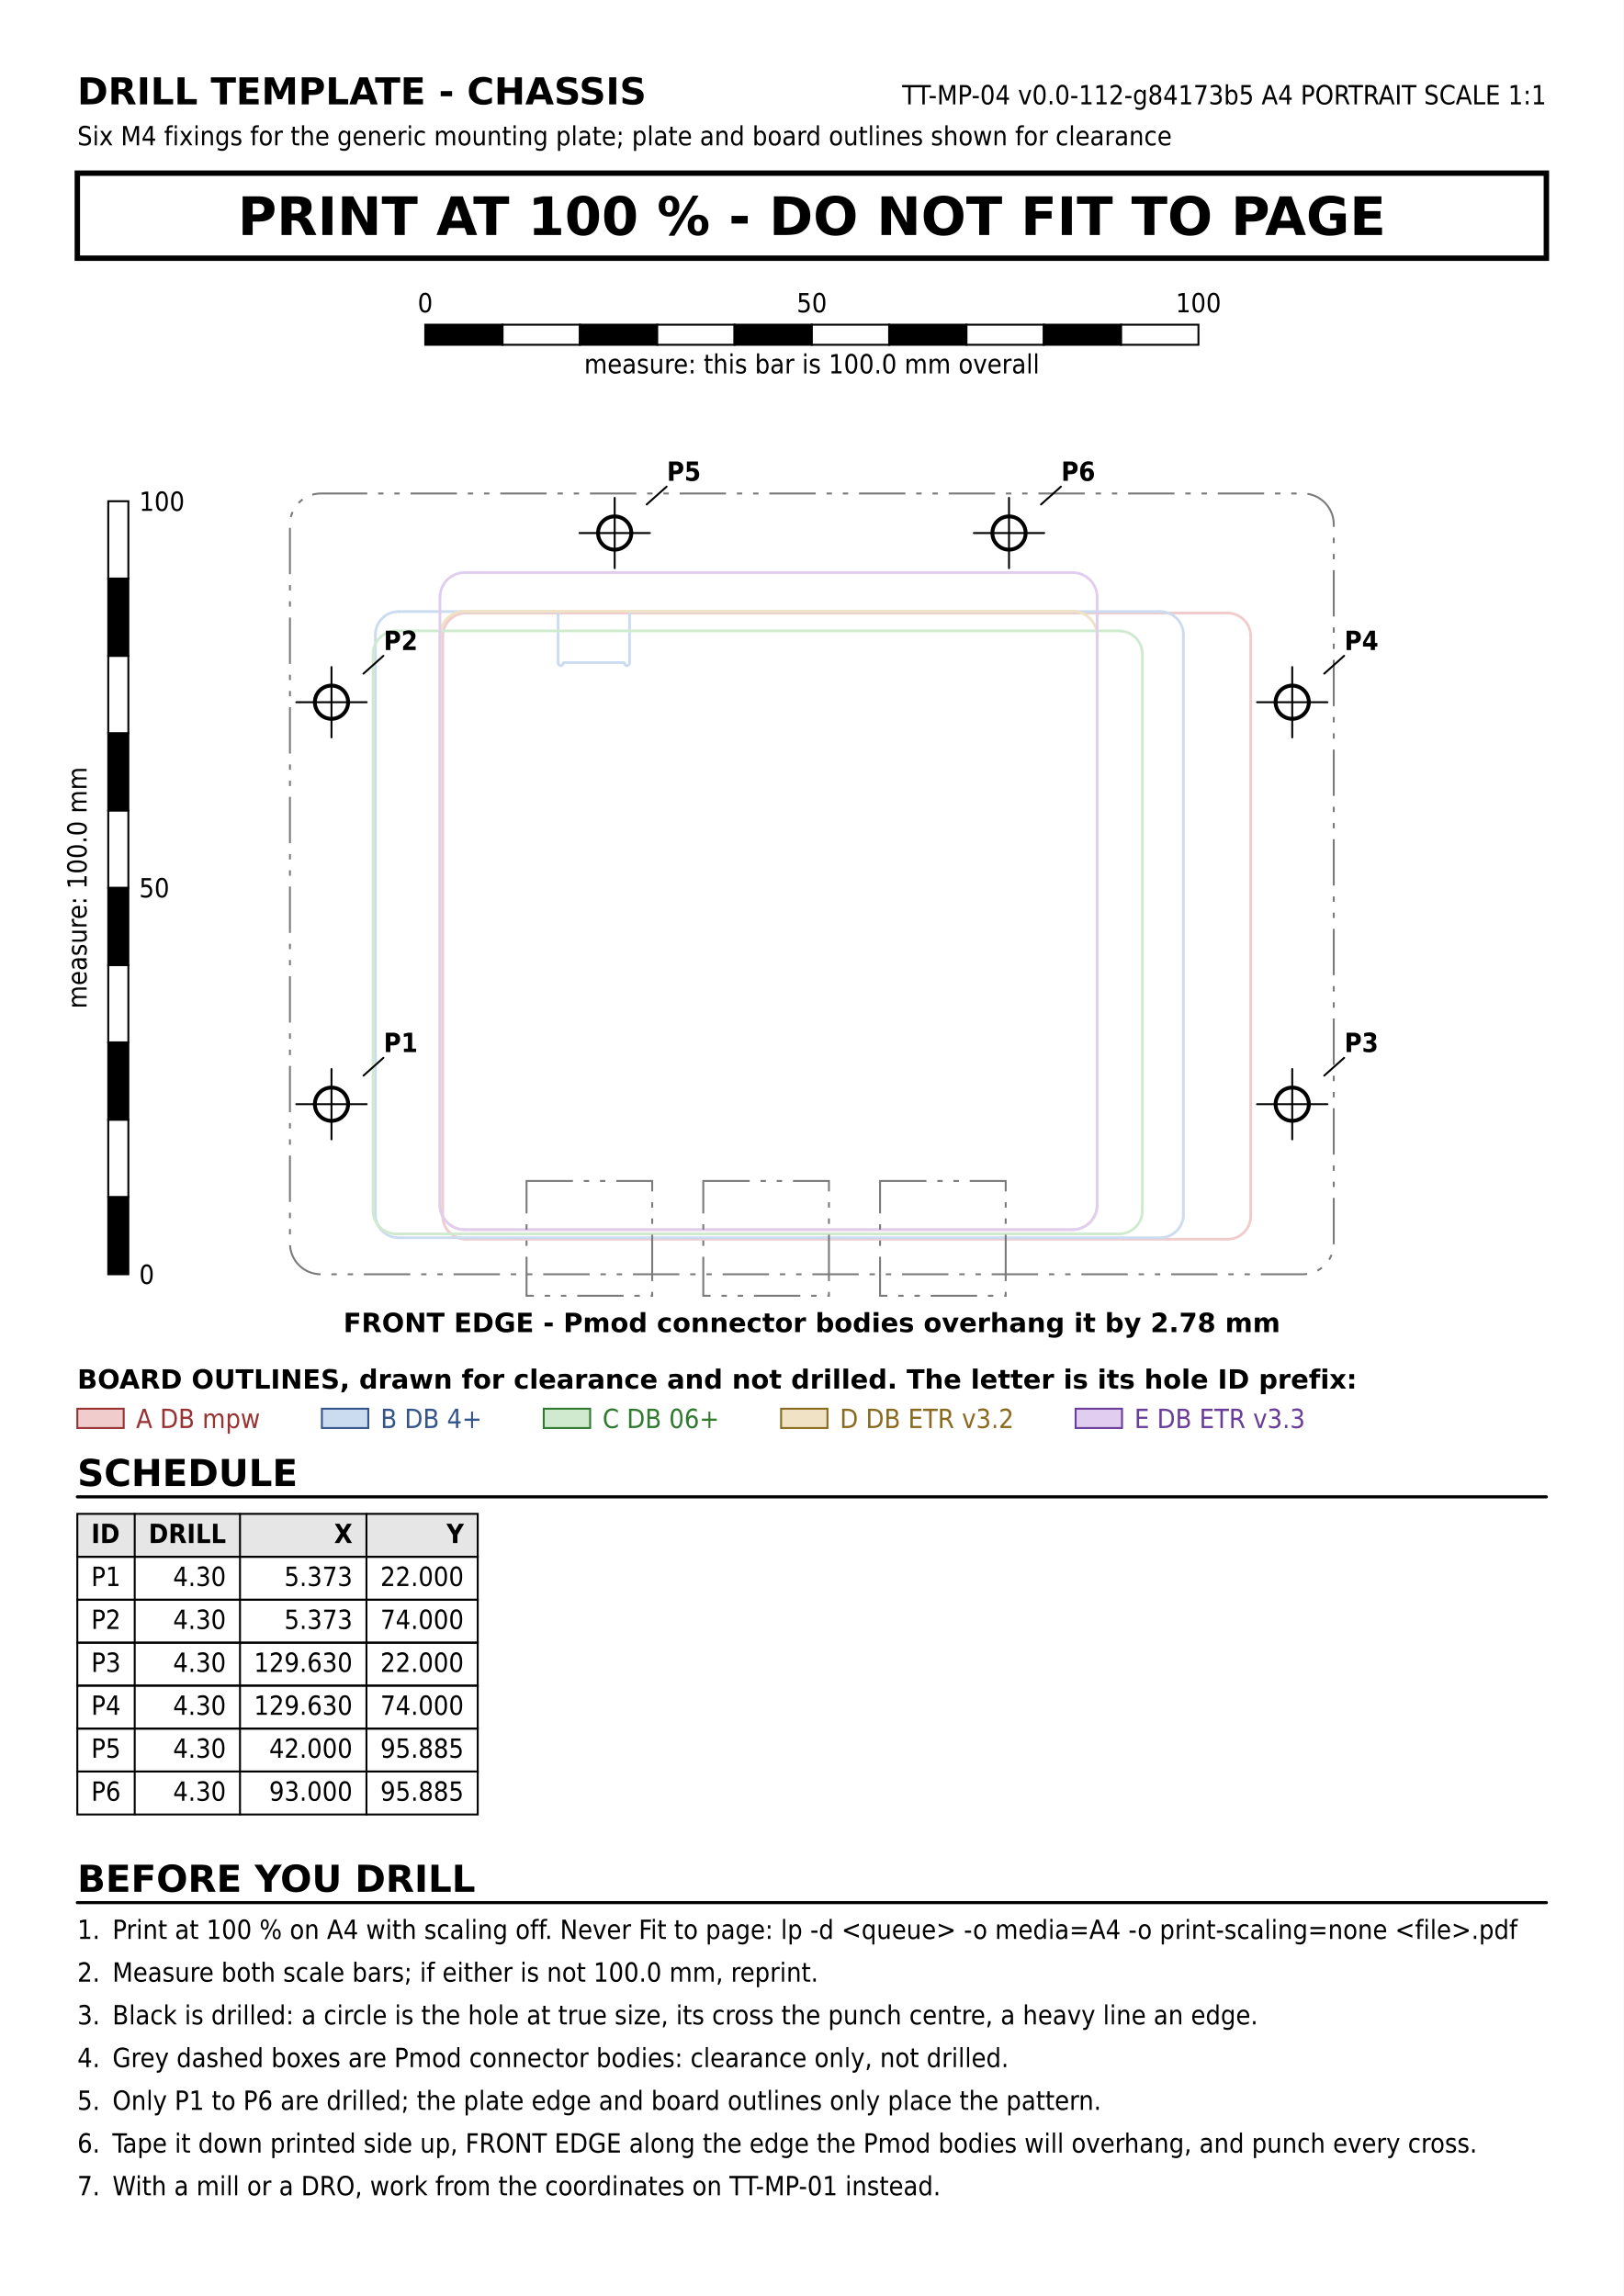
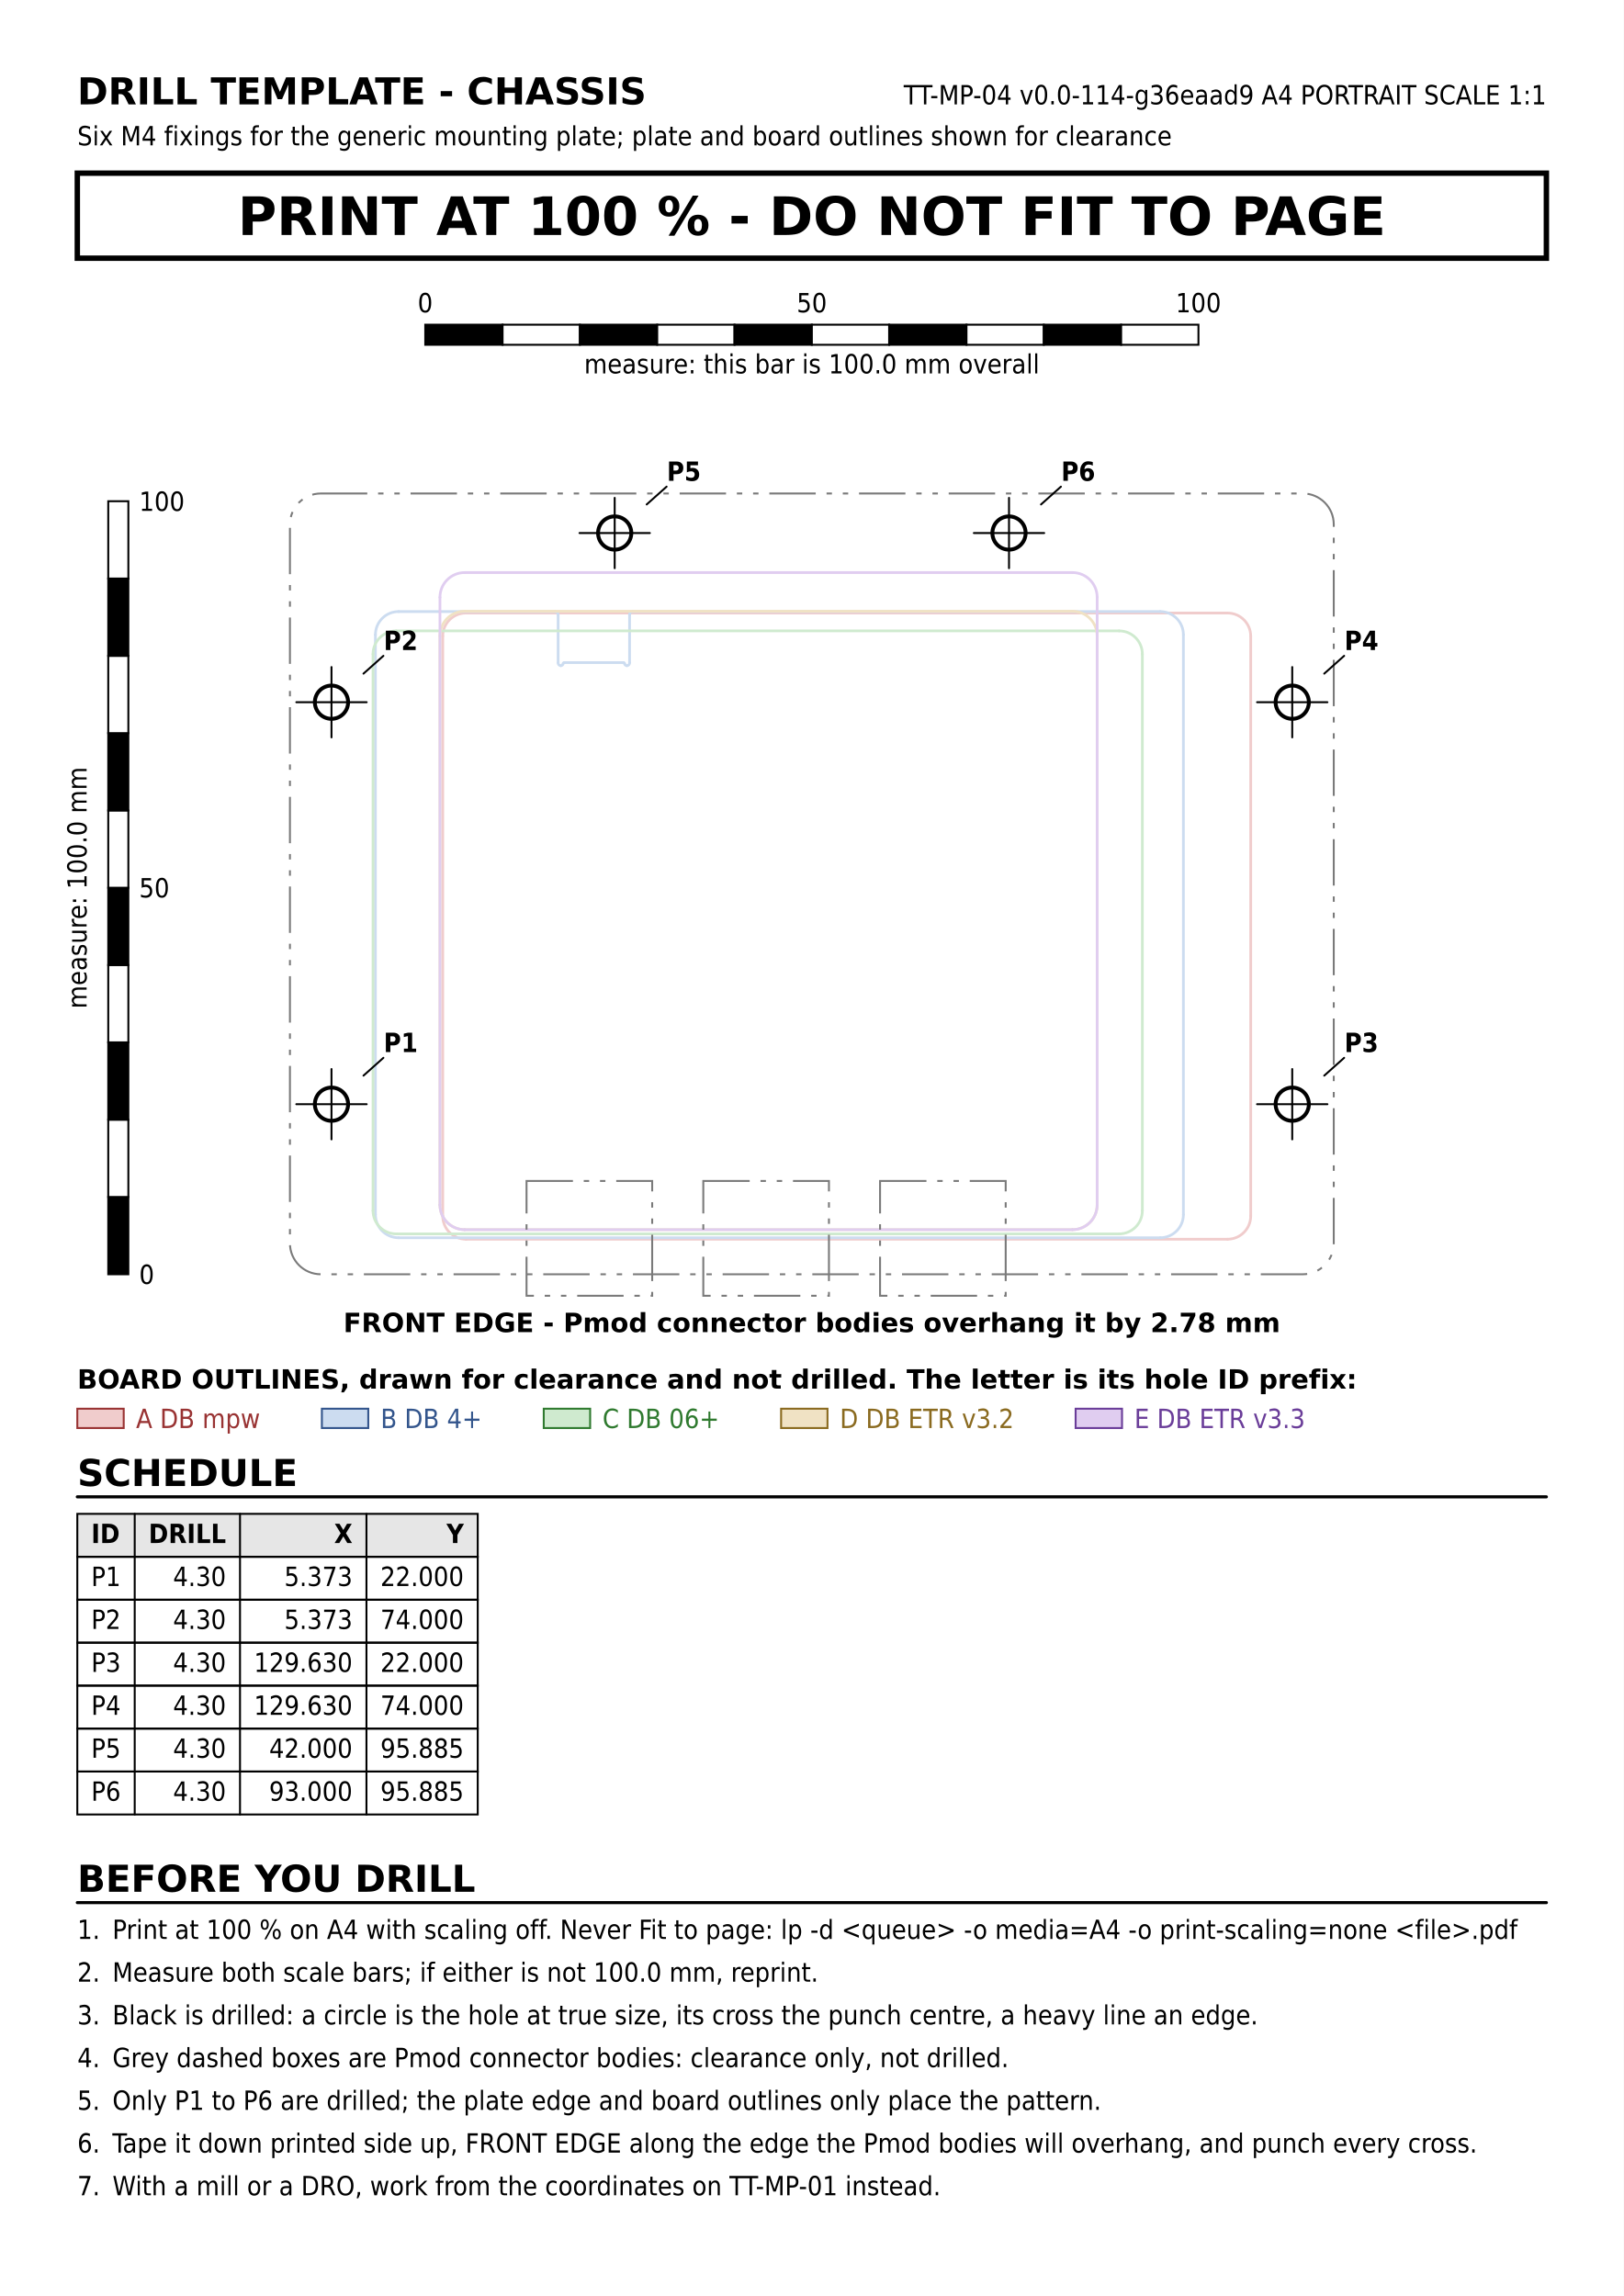
<svg xmlns="http://www.w3.org/2000/svg" version="1.1" width="210mm" height="297mm" viewBox="0 0 210 297">
  <rect width="100%" height="100%" fill="#ffffff" />
  <text x="10" y="13.5" font-family="DejaVu Sans, Liberation Sans, sans-serif" font-size="4.801" fill="#000000" text-anchor="start" font-weight="bold">DRILL TEMPLATE - CHASSIS</text>
-   <text x="200" y="13.5" font-family="DejaVu Sans Condensed, DejaVu Sans, Liberation Sans, sans-serif" font-size="3.429" fill="#000000" text-anchor="end">TT-MP-04    v0.0-112-g84173b5    A4 PORTRAIT    SCALE 1:1</text>
+   <text x="200" y="13.5" font-family="DejaVu Sans Condensed, DejaVu Sans, Liberation Sans, sans-serif" font-size="3.429" fill="#000000" text-anchor="end">TT-MP-04    v0.0-114-g36eaad9    A4 PORTRAIT    SCALE 1:1</text>
  <text x="10" y="18.8" font-family="DejaVu Sans Condensed, DejaVu Sans, Liberation Sans, sans-serif" font-size="3.429" fill="#000000" text-anchor="start">Six M4 fixings for the generic mounting plate; plate and board outlines shown for clearance</text>
  <rect x="10" y="22.4" width="190" height="11" fill="none" stroke="#000000" stroke-width="0.7" />
  <text x="105" y="30.4" font-family="DejaVu Sans, Liberation Sans, sans-serif" font-size="6.859" fill="#000000" text-anchor="middle" font-weight="bold">PRINT AT 100 %   -   DO NOT FIT TO PAGE</text>
  <rect x="55" y="42" width="10" height="2.6" fill="#000000" stroke="#000000" stroke-width="0.25" />
  <rect x="65" y="42" width="10" height="2.6" fill="#ffffff" stroke="#000000" stroke-width="0.25" />
  <rect x="75" y="42" width="10" height="2.6" fill="#000000" stroke="#000000" stroke-width="0.25" />
  <rect x="85" y="42" width="10" height="2.6" fill="#ffffff" stroke="#000000" stroke-width="0.25" />
  <rect x="95" y="42" width="10" height="2.6" fill="#000000" stroke="#000000" stroke-width="0.25" />
  <rect x="105" y="42" width="10" height="2.6" fill="#ffffff" stroke="#000000" stroke-width="0.25" />
  <rect x="115" y="42" width="10" height="2.6" fill="#000000" stroke="#000000" stroke-width="0.25" />
  <rect x="125" y="42" width="10" height="2.6" fill="#ffffff" stroke="#000000" stroke-width="0.25" />
  <rect x="135" y="42" width="10" height="2.6" fill="#000000" stroke="#000000" stroke-width="0.25" />
  <rect x="145" y="42" width="10" height="2.6" fill="#ffffff" stroke="#000000" stroke-width="0.25" />
  <text x="55" y="40.4" font-family="DejaVu Sans Condensed, DejaVu Sans, Liberation Sans, sans-serif" font-size="3.429" fill="#000000" text-anchor="middle">0</text>
  <text x="105" y="40.4" font-family="DejaVu Sans Condensed, DejaVu Sans, Liberation Sans, sans-serif" font-size="3.429" fill="#000000" text-anchor="middle">50</text>
  <text x="155" y="40.4" font-family="DejaVu Sans Condensed, DejaVu Sans, Liberation Sans, sans-serif" font-size="3.429" fill="#000000" text-anchor="middle">100</text>
  <text x="105" y="48.3" font-family="DejaVu Sans Condensed, DejaVu Sans, Liberation Sans, sans-serif" font-size="3.429" fill="#000000" text-anchor="middle">measure: this bar is 100.0 mm overall</text>
  <line x1="60.26" y1="79.299" x2="158.76" y2="79.299" stroke="#f0cccc" stroke-width="0.35" stroke-linecap="round" />
  <line x1="158.76" y1="160.299" x2="60.26" y2="160.299" stroke="#f0cccc" stroke-width="0.35" stroke-linecap="round" />
  <line x1="161.76" y1="82.299" x2="161.76" y2="157.299" stroke="#f0cccc" stroke-width="0.35" stroke-linecap="round" />
  <line x1="57.26" y1="157.299" x2="57.26" y2="82.299" stroke="#f0cccc" stroke-width="0.35" stroke-linecap="round" />
  <path d="M 158.76 79.299 A 3 3 0 0 1 161.76 82.299" fill="none" stroke="#f0cccc" stroke-width="0.35" stroke-linejoin="round" stroke-linecap="round" />
  <path d="M 60.26 160.299 A 3 3 0 0 1 57.26 157.299" fill="none" stroke="#f0cccc" stroke-width="0.35" stroke-linejoin="round" stroke-linecap="round" />
  <path d="M 57.26 82.299 A 3 3 0 0 1 60.26 79.299" fill="none" stroke="#f0cccc" stroke-width="0.35" stroke-linejoin="round" stroke-linecap="round" />
  <path d="M 161.76 157.299 A 3 3 0 0 1 158.76 160.299" fill="none" stroke="#f0cccc" stroke-width="0.35" stroke-linejoin="round" stroke-linecap="round" />
  <line x1="81.825" y1="79.109" x2="150.055" y2="79.109" stroke="#ccdcf0" stroke-width="0.35" stroke-linecap="round" />
  <line x1="150.055" y1="160.109" x2="51.555" y2="160.109" stroke="#ccdcf0" stroke-width="0.35" stroke-linecap="round" />
  <line x1="153.055" y1="82.109" x2="153.055" y2="157.109" stroke="#ccdcf0" stroke-width="0.35" stroke-linecap="round" />
  <line x1="71.785" y1="79.109" x2="51.555" y2="79.109" stroke="#ccdcf0" stroke-width="0.35" stroke-linecap="round" />
  <line x1="48.555" y1="157.109" x2="48.555" y2="82.109" stroke="#ccdcf0" stroke-width="0.35" stroke-linecap="round" />
  <line x1="72.185" y1="85.71" x2="72.185" y2="79.51" stroke="#ccdcf0" stroke-width="0.35" stroke-linecap="round" />
  <line x1="80.625" y1="85.71" x2="72.985" y2="85.71" stroke="#ccdcf0" stroke-width="0.35" stroke-linecap="round" />
  <line x1="81.425" y1="79.51" x2="81.425" y2="85.71" stroke="#ccdcf0" stroke-width="0.35" stroke-linecap="round" />
  <path d="M 71.785 79.109 A 0.4 0.4 0 0 1 72.185 79.51" fill="none" stroke="#ccdcf0" stroke-width="0.35" stroke-linejoin="round" stroke-linecap="round" />
  <path d="M 81.425 79.51 A 0.4 0.4 0 0 1 81.825 79.109" fill="none" stroke="#ccdcf0" stroke-width="0.35" stroke-linejoin="round" stroke-linecap="round" />
  <path d="M 150.055 79.109 A 3 3 0 0 1 153.055 82.109" fill="none" stroke="#ccdcf0" stroke-width="0.35" stroke-linejoin="round" stroke-linecap="round" />
  <path d="M 51.555 160.109 A 3 3 0 0 1 48.555 157.109" fill="none" stroke="#ccdcf0" stroke-width="0.35" stroke-linejoin="round" stroke-linecap="round" />
  <path d="M 48.555 82.109 A 3 3 0 0 1 51.555 79.109" fill="none" stroke="#ccdcf0" stroke-width="0.35" stroke-linejoin="round" stroke-linecap="round" />
  <path d="M 153.055 157.109 A 3 3 0 0 1 150.055 160.109" fill="none" stroke="#ccdcf0" stroke-width="0.35" stroke-linejoin="round" stroke-linecap="round" />
  <path d="M 72.51 86.109 A 0.364 0.364 0 0 1 72.185 85.71" fill="none" stroke="#ccdcf0" stroke-width="0.35" stroke-linejoin="round" stroke-linecap="round" />
  <path d="M 72.835 85.829 A 0.303 0.303 0 0 1 72.51 86.109" fill="none" stroke="#ccdcf0" stroke-width="0.35" stroke-linejoin="round" stroke-linecap="round" />
  <path d="M 72.835 85.829 A 0.136 0.136 0 0 1 72.985 85.71" fill="none" stroke="#ccdcf0" stroke-width="0.35" stroke-linejoin="round" stroke-linecap="round" />
  <path d="M 80.625 85.71 A 0.136 0.136 0 0 1 80.775 85.829" fill="none" stroke="#ccdcf0" stroke-width="0.35" stroke-linejoin="round" stroke-linecap="round" />
  <path d="M 81.1 86.109 A 0.303 0.303 0 0 1 80.775 85.829" fill="none" stroke="#ccdcf0" stroke-width="0.35" stroke-linejoin="round" stroke-linecap="round" />
  <path d="M 81.425 85.71 A 0.364 0.364 0 0 1 81.1 86.109" fill="none" stroke="#ccdcf0" stroke-width="0.35" stroke-linejoin="round" stroke-linecap="round" />
  <line x1="51.245" y1="81.609" x2="144.745" y2="81.609" stroke="#cfeacf" stroke-width="0.35" stroke-linecap="round" />
  <line x1="144.745" y1="159.609" x2="51.245" y2="159.609" stroke="#cfeacf" stroke-width="0.35" stroke-linecap="round" />
  <line x1="147.745" y1="84.609" x2="147.745" y2="156.609" stroke="#cfeacf" stroke-width="0.35" stroke-linecap="round" />
  <line x1="48.245" y1="156.609" x2="48.245" y2="84.609" stroke="#cfeacf" stroke-width="0.35" stroke-linecap="round" />
  <path d="M 144.745 81.609 A 3 3 0 0 1 147.745 84.609" fill="none" stroke="#cfeacf" stroke-width="0.35" stroke-linejoin="round" stroke-linecap="round" />
  <path d="M 51.245 159.609 A 3 3 0 0 1 48.245 156.609" fill="none" stroke="#cfeacf" stroke-width="0.35" stroke-linejoin="round" stroke-linecap="round" />
  <path d="M 48.245 84.609 A 3 3 0 0 1 51.245 81.609" fill="none" stroke="#cfeacf" stroke-width="0.35" stroke-linejoin="round" stroke-linecap="round" />
  <path d="M 147.745 156.609 A 3 3 0 0 1 144.745 159.609" fill="none" stroke="#cfeacf" stroke-width="0.35" stroke-linejoin="round" stroke-linecap="round" />
  <line x1="138.7" y1="159.065" x2="60.1" y2="159.065" stroke="#f0e2c4" stroke-width="0.35" stroke-linecap="round" />
  <line x1="56.9" y1="155.864" x2="56.9" y2="82.264" stroke="#f0e2c4" stroke-width="0.35" stroke-linecap="round" />
  <line x1="141.9" y1="82.264" x2="141.9" y2="155.864" stroke="#f0e2c4" stroke-width="0.35" stroke-linecap="round" />
  <line x1="60.1" y1="79.064" x2="138.7" y2="79.064" stroke="#f0e2c4" stroke-width="0.35" stroke-linecap="round" />
  <path d="M 60.1 159.065 A 3.2 3.2 0 0 1 56.9 155.864" fill="none" stroke="#f0e2c4" stroke-width="0.35" stroke-linejoin="round" stroke-linecap="round" />
  <path d="M 141.9 155.864 A 3.2 3.2 0 0 1 138.7 159.065" fill="none" stroke="#f0e2c4" stroke-width="0.35" stroke-linejoin="round" stroke-linecap="round" />
  <path d="M 138.7 79.064 A 3.2 3.2 0 0 1 141.9 82.264" fill="none" stroke="#f0e2c4" stroke-width="0.35" stroke-linejoin="round" stroke-linecap="round" />
  <path d="M 56.9 82.264 A 3.2 3.2 0 0 1 60.1 79.064" fill="none" stroke="#f0e2c4" stroke-width="0.35" stroke-linejoin="round" stroke-linecap="round" />
  <line x1="56.9" y1="155.864" x2="56.9" y2="77.264" stroke="#e0cdf0" stroke-width="0.35" stroke-linecap="round" />
  <line x1="60.1" y1="74.064" x2="138.7" y2="74.064" stroke="#e0cdf0" stroke-width="0.35" stroke-linecap="round" />
  <line x1="138.7" y1="159.065" x2="60.1" y2="159.065" stroke="#e0cdf0" stroke-width="0.35" stroke-linecap="round" />
  <line x1="141.9" y1="77.264" x2="141.9" y2="155.864" stroke="#e0cdf0" stroke-width="0.35" stroke-linecap="round" />
  <path d="M 56.9 77.264 A 3.2 3.2 0 0 1 60.1 74.064" fill="none" stroke="#e0cdf0" stroke-width="0.35" stroke-linejoin="round" stroke-linecap="round" />
  <path d="M 60.1 159.065 A 3.2 3.2 0 0 1 56.9 155.864" fill="none" stroke="#e0cdf0" stroke-width="0.35" stroke-linejoin="round" stroke-linecap="round" />
  <path d="M 138.7 74.064 A 3.2 3.2 0 0 1 141.9 77.264" fill="none" stroke="#e0cdf0" stroke-width="0.35" stroke-linejoin="round" stroke-linecap="round" />
  <path d="M 141.9 155.864 A 3.2 3.2 0 0 1 138.7 159.065" fill="none" stroke="#e0cdf0" stroke-width="0.35" stroke-linejoin="round" stroke-linecap="round" />
  <rect x="68.1" y="152.764" width="16.25" height="14.85" fill="none" stroke="#7a7a7a" stroke-width="0.25" stroke-dasharray="6.0,1.4,0.7,1.4,0.7,1.4" />
  <rect x="90.96" y="152.764" width="16.25" height="14.85" fill="none" stroke="#7a7a7a" stroke-width="0.25" stroke-dasharray="6.0,1.4,0.7,1.4,0.7,1.4" />
  <rect x="113.82" y="152.764" width="16.25" height="14.85" fill="none" stroke="#7a7a7a" stroke-width="0.25" stroke-dasharray="6.0,1.4,0.7,1.4,0.7,1.4" />
  <rect x="37.5" y="63.834" width="135" height="101" fill="none" stroke="#7a7a7a" stroke-width="0.25" stroke-dasharray="6.0,1.4,0.7,1.4,0.7,1.4" rx="4" ry="4" />
  <circle cx="42.873" cy="142.834" r="2.15" fill="#ffffff" stroke="#000000" stroke-width="0.5" />
  <line x1="38.323" y1="142.834" x2="47.423" y2="142.834" stroke="#000000" stroke-width="0.25" stroke-linecap="round" />
  <line x1="42.873" y1="147.385" x2="42.873" y2="138.285" stroke="#000000" stroke-width="0.25" stroke-linecap="round" />
  <circle cx="42.873" cy="90.835" r="2.15" fill="#ffffff" stroke="#000000" stroke-width="0.5" />
  <line x1="38.323" y1="90.835" x2="47.423" y2="90.835" stroke="#000000" stroke-width="0.25" stroke-linecap="round" />
  <line x1="42.873" y1="95.385" x2="42.873" y2="86.284" stroke="#000000" stroke-width="0.25" stroke-linecap="round" />
  <circle cx="167.13" cy="142.834" r="2.15" fill="#ffffff" stroke="#000000" stroke-width="0.5" />
  <line x1="162.58" y1="142.834" x2="171.68" y2="142.834" stroke="#000000" stroke-width="0.25" stroke-linecap="round" />
  <line x1="167.13" y1="147.385" x2="167.13" y2="138.285" stroke="#000000" stroke-width="0.25" stroke-linecap="round" />
  <circle cx="167.13" cy="90.835" r="2.15" fill="#ffffff" stroke="#000000" stroke-width="0.5" />
  <line x1="162.58" y1="90.835" x2="171.68" y2="90.835" stroke="#000000" stroke-width="0.25" stroke-linecap="round" />
  <line x1="167.13" y1="95.385" x2="167.13" y2="86.284" stroke="#000000" stroke-width="0.25" stroke-linecap="round" />
  <circle cx="79.5" cy="68.95" r="2.15" fill="#ffffff" stroke="#000000" stroke-width="0.5" />
  <line x1="74.95" y1="68.95" x2="84.05" y2="68.95" stroke="#000000" stroke-width="0.25" stroke-linecap="round" />
  <line x1="79.5" y1="73.499" x2="79.5" y2="64.4" stroke="#000000" stroke-width="0.25" stroke-linecap="round" />
  <circle cx="130.5" cy="68.95" r="2.15" fill="#ffffff" stroke="#000000" stroke-width="0.5" />
  <line x1="125.95" y1="68.95" x2="135.05" y2="68.95" stroke="#000000" stroke-width="0.25" stroke-linecap="round" />
  <line x1="130.5" y1="73.499" x2="130.5" y2="64.4" stroke="#000000" stroke-width="0.25" stroke-linecap="round" />
  <text x="105" y="172.315" font-family="DejaVu Sans, Liberation Sans, sans-serif" font-size="3.429" fill="#000000" text-anchor="middle" font-weight="bold">FRONT EDGE   -   Pmod connector bodies overhang it by 2.78 mm</text>
  <line x1="47.012" y1="139.137" x2="49.587" y2="136.836" stroke="#000000" stroke-width="0.25" stroke-linecap="round" />
  <text x="51.827" y="136.084" font-family="DejaVu Sans Condensed, DejaVu Sans, Liberation Sans, sans-serif" font-size="3.429" fill="#000000" text-anchor="middle" font-weight="bold">P1</text>
  <line x1="47.012" y1="87.137" x2="49.587" y2="84.836" stroke="#000000" stroke-width="0.25" stroke-linecap="round" />
  <text x="51.827" y="84.085" font-family="DejaVu Sans Condensed, DejaVu Sans, Liberation Sans, sans-serif" font-size="3.429" fill="#000000" text-anchor="middle" font-weight="bold">P2</text>
  <line x1="171.269" y1="139.137" x2="173.844" y2="136.836" stroke="#000000" stroke-width="0.25" stroke-linecap="round" />
  <text x="176.084" y="136.084" font-family="DejaVu Sans Condensed, DejaVu Sans, Liberation Sans, sans-serif" font-size="3.429" fill="#000000" text-anchor="middle" font-weight="bold">P3</text>
  <line x1="171.269" y1="87.137" x2="173.844" y2="84.836" stroke="#000000" stroke-width="0.25" stroke-linecap="round" />
  <text x="176.084" y="84.085" font-family="DejaVu Sans Condensed, DejaVu Sans, Liberation Sans, sans-serif" font-size="3.429" fill="#000000" text-anchor="middle" font-weight="bold">P4</text>
  <line x1="83.639" y1="65.252" x2="86.214" y2="62.951" stroke="#000000" stroke-width="0.25" stroke-linecap="round" />
  <text x="88.454" y="62.2" font-family="DejaVu Sans Condensed, DejaVu Sans, Liberation Sans, sans-serif" font-size="3.429" fill="#000000" text-anchor="middle" font-weight="bold">P5</text>
  <line x1="134.639" y1="65.252" x2="137.214" y2="62.951" stroke="#000000" stroke-width="0.25" stroke-linecap="round" />
  <text x="139.454" y="62.2" font-family="DejaVu Sans Condensed, DejaVu Sans, Liberation Sans, sans-serif" font-size="3.429" fill="#000000" text-anchor="middle" font-weight="bold">P6</text>
  <rect x="14" y="154.834" width="2.6" height="10" fill="#000000" stroke="#000000" stroke-width="0.25" />
  <rect x="14" y="144.834" width="2.6" height="10" fill="#ffffff" stroke="#000000" stroke-width="0.25" />
  <rect x="14" y="134.834" width="2.6" height="10" fill="#000000" stroke="#000000" stroke-width="0.25" />
  <rect x="14" y="124.835" width="2.6" height="10" fill="#ffffff" stroke="#000000" stroke-width="0.25" />
  <rect x="14" y="114.835" width="2.6" height="10" fill="#000000" stroke="#000000" stroke-width="0.25" />
  <rect x="14" y="104.835" width="2.6" height="10" fill="#ffffff" stroke="#000000" stroke-width="0.25" />
  <rect x="14" y="94.835" width="2.6" height="10" fill="#000000" stroke="#000000" stroke-width="0.25" />
  <rect x="14" y="84.835" width="2.6" height="10" fill="#ffffff" stroke="#000000" stroke-width="0.25" />
  <rect x="14" y="74.835" width="2.6" height="10" fill="#000000" stroke="#000000" stroke-width="0.25" />
  <rect x="14" y="64.835" width="2.6" height="10" fill="#ffffff" stroke="#000000" stroke-width="0.25" />
  <text x="18" y="166.084" font-family="DejaVu Sans Condensed, DejaVu Sans, Liberation Sans, sans-serif" font-size="3.429" fill="#000000" text-anchor="start">0</text>
  <text x="18" y="116.085" font-family="DejaVu Sans Condensed, DejaVu Sans, Liberation Sans, sans-serif" font-size="3.429" fill="#000000" text-anchor="start">50</text>
  <text x="18" y="66.085" font-family="DejaVu Sans Condensed, DejaVu Sans, Liberation Sans, sans-serif" font-size="3.429" fill="#000000" text-anchor="start">100</text>
  <text x="11.2" y="114.835" font-family="DejaVu Sans Condensed, DejaVu Sans, Liberation Sans, sans-serif" font-size="3.429" fill="#000000" text-anchor="middle" transform="rotate(-90 11.2 114.8345)">measure: 100.0 mm</text>
  <text x="10" y="179.624" font-family="DejaVu Sans, Liberation Sans, sans-serif" font-size="3.429" fill="#000000" text-anchor="start" font-weight="bold">BOARD OUTLINES, drawn for clearance and not drilled. The letter is its hole ID prefix:</text>
  <rect x="10" y="182.224" width="6" height="2.5" fill="#f0cccc" stroke="#993333" stroke-width="0.25" />
  <text x="17.6" y="184.724" font-family="DejaVu Sans Condensed, DejaVu Sans, Liberation Sans, sans-serif" font-size="3.429" fill="#993333" text-anchor="start">A  DB mpw</text>
  <rect x="41.63" y="182.224" width="6" height="2.5" fill="#ccdcf0" stroke="#33558c" stroke-width="0.25" />
  <text x="49.23" y="184.724" font-family="DejaVu Sans Condensed, DejaVu Sans, Liberation Sans, sans-serif" font-size="3.429" fill="#33558c" text-anchor="start">B  DB 4+</text>
  <rect x="70.325" y="182.224" width="6" height="2.5" fill="#cfeacf" stroke="#2f7a2f" stroke-width="0.25" />
  <text x="77.925" y="184.724" font-family="DejaVu Sans Condensed, DejaVu Sans, Liberation Sans, sans-serif" font-size="3.429" fill="#2f7a2f" text-anchor="start">C  DB 06+</text>
  <rect x="101.022" y="182.224" width="6" height="2.5" fill="#f0e2c4" stroke="#8a6a1f" stroke-width="0.25" />
  <text x="108.622" y="184.724" font-family="DejaVu Sans Condensed, DejaVu Sans, Liberation Sans, sans-serif" font-size="3.429" fill="#8a6a1f" text-anchor="start">D  DB ETR v3.2</text>
  <rect x="139.115" y="182.224" width="6" height="2.5" fill="#e0cdf0" stroke="#6a3d99" stroke-width="0.25" />
  <text x="146.715" y="184.724" font-family="DejaVu Sans Condensed, DejaVu Sans, Liberation Sans, sans-serif" font-size="3.429" fill="#6a3d99" text-anchor="start">E  DB ETR v3.3</text>
  <text x="10" y="192.224" font-family="DejaVu Sans, Liberation Sans, sans-serif" font-size="4.801" fill="#000000" text-anchor="start" font-weight="bold">SCHEDULE</text>
  <line x1="10" y1="193.624" x2="200" y2="193.624" stroke="#000000" stroke-width="0.4" stroke-linecap="round" />
  <rect x="10" y="195.824" width="51.787" height="5.556" fill="#e6e6e6" stroke="#000000" stroke-width="0.25" />
  <text x="11.8" y="199.602" font-family="DejaVu Sans Condensed, DejaVu Sans, Liberation Sans, sans-serif" font-size="3.429" fill="#000000" text-anchor="start" font-weight="bold">ID</text>
  <text x="29.24" y="199.602" font-family="DejaVu Sans Condensed, DejaVu Sans, Liberation Sans, sans-serif" font-size="3.429" fill="#000000" text-anchor="end" font-weight="bold">DRILL</text>
  <text x="45.595" y="199.602" font-family="DejaVu Sans Condensed, DejaVu Sans, Liberation Sans, sans-serif" font-size="3.429" fill="#000000" text-anchor="end" font-weight="bold">X</text>
  <text x="59.987" y="199.602" font-family="DejaVu Sans Condensed, DejaVu Sans, Liberation Sans, sans-serif" font-size="3.429" fill="#000000" text-anchor="end" font-weight="bold">Y</text>
  <rect x="10" y="201.379" width="51.787" height="5.556" fill="none" stroke="#000000" stroke-width="0.25" />
  <text x="11.8" y="205.157" font-family="DejaVu Sans Condensed, DejaVu Sans, Liberation Sans, sans-serif" font-size="3.429" fill="#000000" text-anchor="start">P1</text>
  <text x="29.24" y="205.157" font-family="DejaVu Sans Condensed, DejaVu Sans, Liberation Sans, sans-serif" font-size="3.429" fill="#000000" text-anchor="end">4.30</text>
  <text x="45.595" y="205.157" font-family="DejaVu Sans Condensed, DejaVu Sans, Liberation Sans, sans-serif" font-size="3.429" fill="#000000" text-anchor="end">5.373</text>
  <text x="59.987" y="205.157" font-family="DejaVu Sans Condensed, DejaVu Sans, Liberation Sans, sans-serif" font-size="3.429" fill="#000000" text-anchor="end">22.000</text>
  <rect x="10" y="206.935" width="51.787" height="5.556" fill="none" stroke="#000000" stroke-width="0.25" />
  <text x="11.8" y="210.713" font-family="DejaVu Sans Condensed, DejaVu Sans, Liberation Sans, sans-serif" font-size="3.429" fill="#000000" text-anchor="start">P2</text>
  <text x="29.24" y="210.713" font-family="DejaVu Sans Condensed, DejaVu Sans, Liberation Sans, sans-serif" font-size="3.429" fill="#000000" text-anchor="end">4.30</text>
  <text x="45.595" y="210.713" font-family="DejaVu Sans Condensed, DejaVu Sans, Liberation Sans, sans-serif" font-size="3.429" fill="#000000" text-anchor="end">5.373</text>
  <text x="59.987" y="210.713" font-family="DejaVu Sans Condensed, DejaVu Sans, Liberation Sans, sans-serif" font-size="3.429" fill="#000000" text-anchor="end">74.000</text>
  <rect x="10" y="212.49" width="51.787" height="5.556" fill="none" stroke="#000000" stroke-width="0.25" />
  <text x="11.8" y="216.268" font-family="DejaVu Sans Condensed, DejaVu Sans, Liberation Sans, sans-serif" font-size="3.429" fill="#000000" text-anchor="start">P3</text>
  <text x="29.24" y="216.268" font-family="DejaVu Sans Condensed, DejaVu Sans, Liberation Sans, sans-serif" font-size="3.429" fill="#000000" text-anchor="end">4.30</text>
  <text x="45.595" y="216.268" font-family="DejaVu Sans Condensed, DejaVu Sans, Liberation Sans, sans-serif" font-size="3.429" fill="#000000" text-anchor="end">129.630</text>
  <text x="59.987" y="216.268" font-family="DejaVu Sans Condensed, DejaVu Sans, Liberation Sans, sans-serif" font-size="3.429" fill="#000000" text-anchor="end">22.000</text>
  <rect x="10" y="218.046" width="51.787" height="5.556" fill="none" stroke="#000000" stroke-width="0.25" />
  <text x="11.8" y="221.824" font-family="DejaVu Sans Condensed, DejaVu Sans, Liberation Sans, sans-serif" font-size="3.429" fill="#000000" text-anchor="start">P4</text>
  <text x="29.24" y="221.824" font-family="DejaVu Sans Condensed, DejaVu Sans, Liberation Sans, sans-serif" font-size="3.429" fill="#000000" text-anchor="end">4.30</text>
  <text x="45.595" y="221.824" font-family="DejaVu Sans Condensed, DejaVu Sans, Liberation Sans, sans-serif" font-size="3.429" fill="#000000" text-anchor="end">129.630</text>
  <text x="59.987" y="221.824" font-family="DejaVu Sans Condensed, DejaVu Sans, Liberation Sans, sans-serif" font-size="3.429" fill="#000000" text-anchor="end">74.000</text>
  <rect x="10" y="223.602" width="51.787" height="5.556" fill="none" stroke="#000000" stroke-width="0.25" />
  <text x="11.8" y="227.379" font-family="DejaVu Sans Condensed, DejaVu Sans, Liberation Sans, sans-serif" font-size="3.429" fill="#000000" text-anchor="start">P5</text>
  <text x="29.24" y="227.379" font-family="DejaVu Sans Condensed, DejaVu Sans, Liberation Sans, sans-serif" font-size="3.429" fill="#000000" text-anchor="end">4.30</text>
  <text x="45.595" y="227.379" font-family="DejaVu Sans Condensed, DejaVu Sans, Liberation Sans, sans-serif" font-size="3.429" fill="#000000" text-anchor="end">42.000</text>
  <text x="59.987" y="227.379" font-family="DejaVu Sans Condensed, DejaVu Sans, Liberation Sans, sans-serif" font-size="3.429" fill="#000000" text-anchor="end">95.885</text>
  <rect x="10" y="229.157" width="51.787" height="5.556" fill="none" stroke="#000000" stroke-width="0.25" />
  <text x="11.8" y="232.935" font-family="DejaVu Sans Condensed, DejaVu Sans, Liberation Sans, sans-serif" font-size="3.429" fill="#000000" text-anchor="start">P6</text>
  <text x="29.24" y="232.935" font-family="DejaVu Sans Condensed, DejaVu Sans, Liberation Sans, sans-serif" font-size="3.429" fill="#000000" text-anchor="end">4.30</text>
  <text x="45.595" y="232.935" font-family="DejaVu Sans Condensed, DejaVu Sans, Liberation Sans, sans-serif" font-size="3.429" fill="#000000" text-anchor="end">93.000</text>
  <text x="59.987" y="232.935" font-family="DejaVu Sans Condensed, DejaVu Sans, Liberation Sans, sans-serif" font-size="3.429" fill="#000000" text-anchor="end">95.885</text>
  <line x1="17.423" y1="195.824" x2="17.423" y2="234.713" stroke="#000000" stroke-width="0.25" stroke-linecap="round" />
  <line x1="31.04" y1="195.824" x2="31.04" y2="234.713" stroke="#000000" stroke-width="0.25" stroke-linecap="round" />
  <line x1="47.395" y1="195.824" x2="47.395" y2="234.713" stroke="#000000" stroke-width="0.25" stroke-linecap="round" />
  <text x="10" y="244.713" font-family="DejaVu Sans, Liberation Sans, sans-serif" font-size="4.801" fill="#000000" text-anchor="start" font-weight="bold">BEFORE YOU DRILL</text>
  <line x1="10" y1="246.113" x2="200" y2="246.113" stroke="#000000" stroke-width="0.4" stroke-linecap="round" />
  <text x="10" y="250.813" font-family="DejaVu Sans Condensed, DejaVu Sans, Liberation Sans, sans-serif" font-size="3.429" fill="#000000" text-anchor="start">1.</text>
  <text x="14.542" y="250.813" font-family="DejaVu Sans Condensed, DejaVu Sans, Liberation Sans, sans-serif" font-size="3.429" fill="#000000" text-anchor="start">Print at 100 % on A4 with scaling off. Never Fit to page: lp -d &lt;queue&gt; -o media=A4 -o print-scaling=none &lt;file&gt;.pdf</text>
  <text x="10" y="256.339" font-family="DejaVu Sans Condensed, DejaVu Sans, Liberation Sans, sans-serif" font-size="3.429" fill="#000000" text-anchor="start">2.</text>
  <text x="14.542" y="256.339" font-family="DejaVu Sans Condensed, DejaVu Sans, Liberation Sans, sans-serif" font-size="3.429" fill="#000000" text-anchor="start">Measure both scale bars; if either is not 100.0 mm, reprint.</text>
  <text x="10" y="261.866" font-family="DejaVu Sans Condensed, DejaVu Sans, Liberation Sans, sans-serif" font-size="3.429" fill="#000000" text-anchor="start">3.</text>
  <text x="14.542" y="261.866" font-family="DejaVu Sans Condensed, DejaVu Sans, Liberation Sans, sans-serif" font-size="3.429" fill="#000000" text-anchor="start">Black is drilled: a circle is the hole at true size, its cross the punch centre, a heavy line an edge.</text>
  <text x="10" y="267.393" font-family="DejaVu Sans Condensed, DejaVu Sans, Liberation Sans, sans-serif" font-size="3.429" fill="#000000" text-anchor="start">4.</text>
  <text x="14.542" y="267.393" font-family="DejaVu Sans Condensed, DejaVu Sans, Liberation Sans, sans-serif" font-size="3.429" fill="#000000" text-anchor="start">Grey dashed boxes are Pmod connector bodies: clearance only, not drilled.</text>
  <text x="10" y="272.92" font-family="DejaVu Sans Condensed, DejaVu Sans, Liberation Sans, sans-serif" font-size="3.429" fill="#000000" text-anchor="start">5.</text>
  <text x="14.542" y="272.92" font-family="DejaVu Sans Condensed, DejaVu Sans, Liberation Sans, sans-serif" font-size="3.429" fill="#000000" text-anchor="start">Only P1 to P6 are drilled; the plate edge and board outlines only place the pattern.</text>
  <text x="10" y="278.447" font-family="DejaVu Sans Condensed, DejaVu Sans, Liberation Sans, sans-serif" font-size="3.429" fill="#000000" text-anchor="start">6.</text>
  <text x="14.542" y="278.447" font-family="DejaVu Sans Condensed, DejaVu Sans, Liberation Sans, sans-serif" font-size="3.429" fill="#000000" text-anchor="start">Tape it down printed side up, FRONT EDGE along the edge the Pmod bodies will overhang, and punch every cross.</text>
  <text x="10" y="283.973" font-family="DejaVu Sans Condensed, DejaVu Sans, Liberation Sans, sans-serif" font-size="3.429" fill="#000000" text-anchor="start">7.</text>
  <text x="14.542" y="283.973" font-family="DejaVu Sans Condensed, DejaVu Sans, Liberation Sans, sans-serif" font-size="3.429" fill="#000000" text-anchor="start">With a mill or a DRO, work from the coordinates on TT-MP-01 instead.</text>
</svg>
